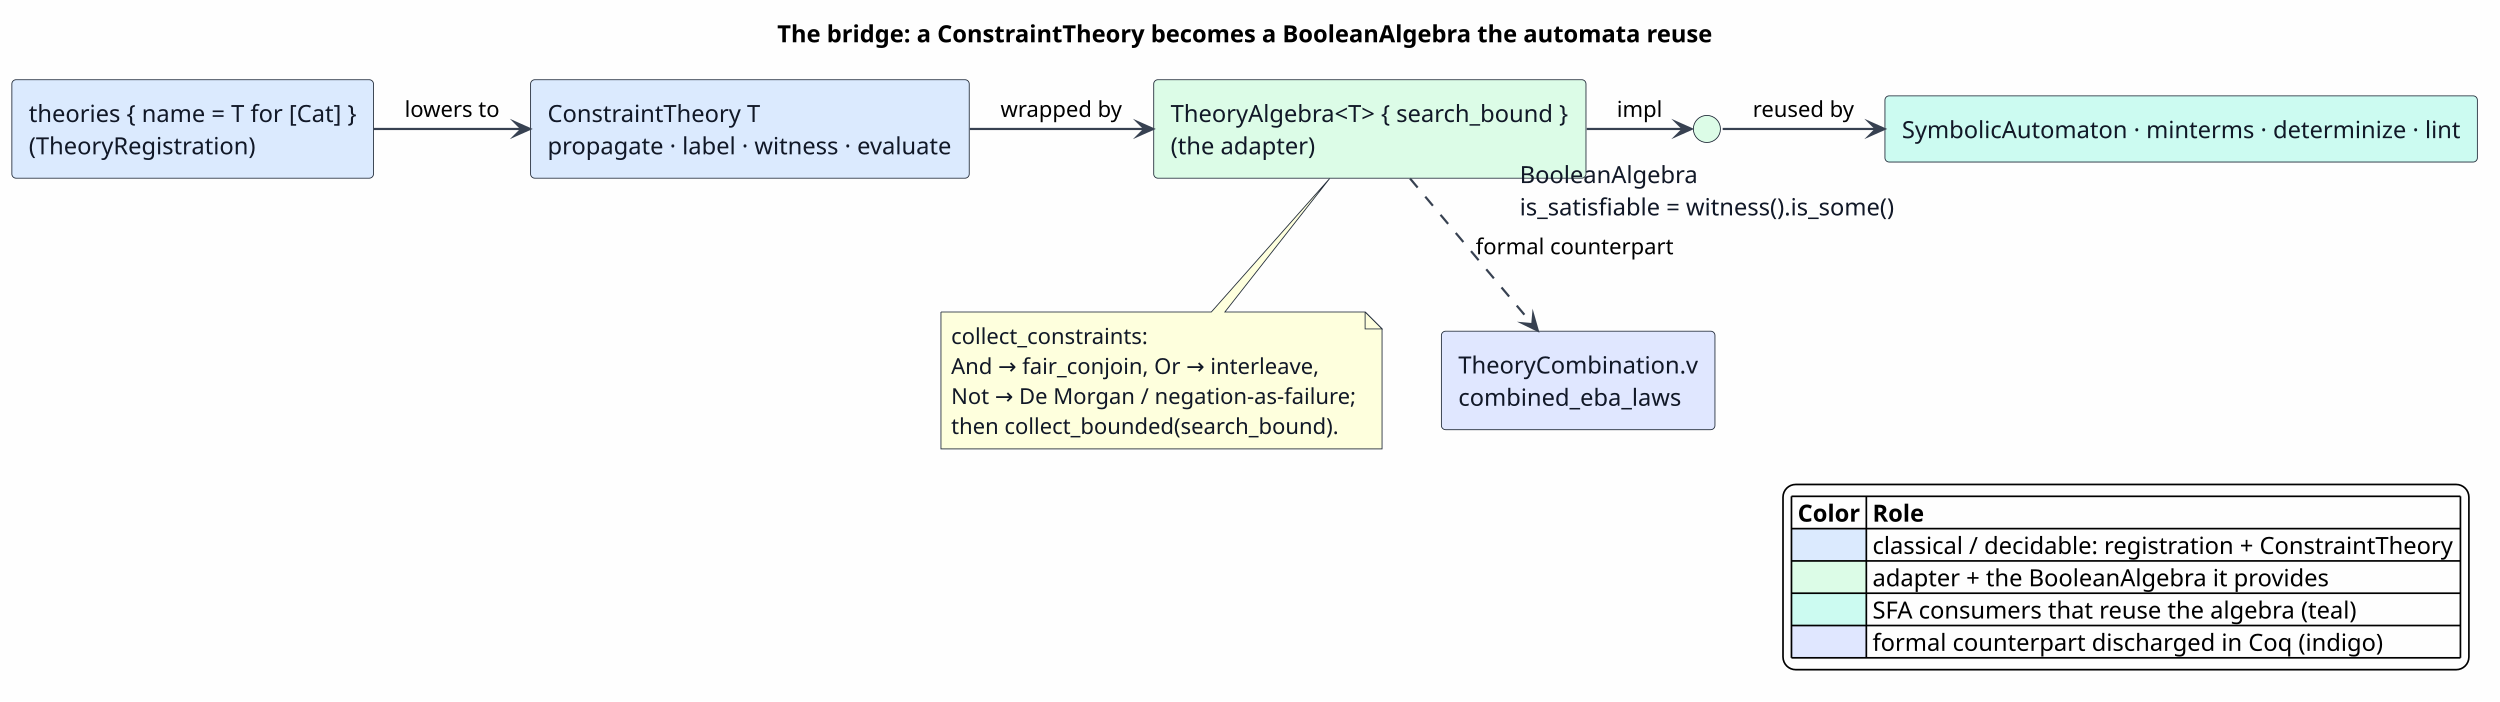
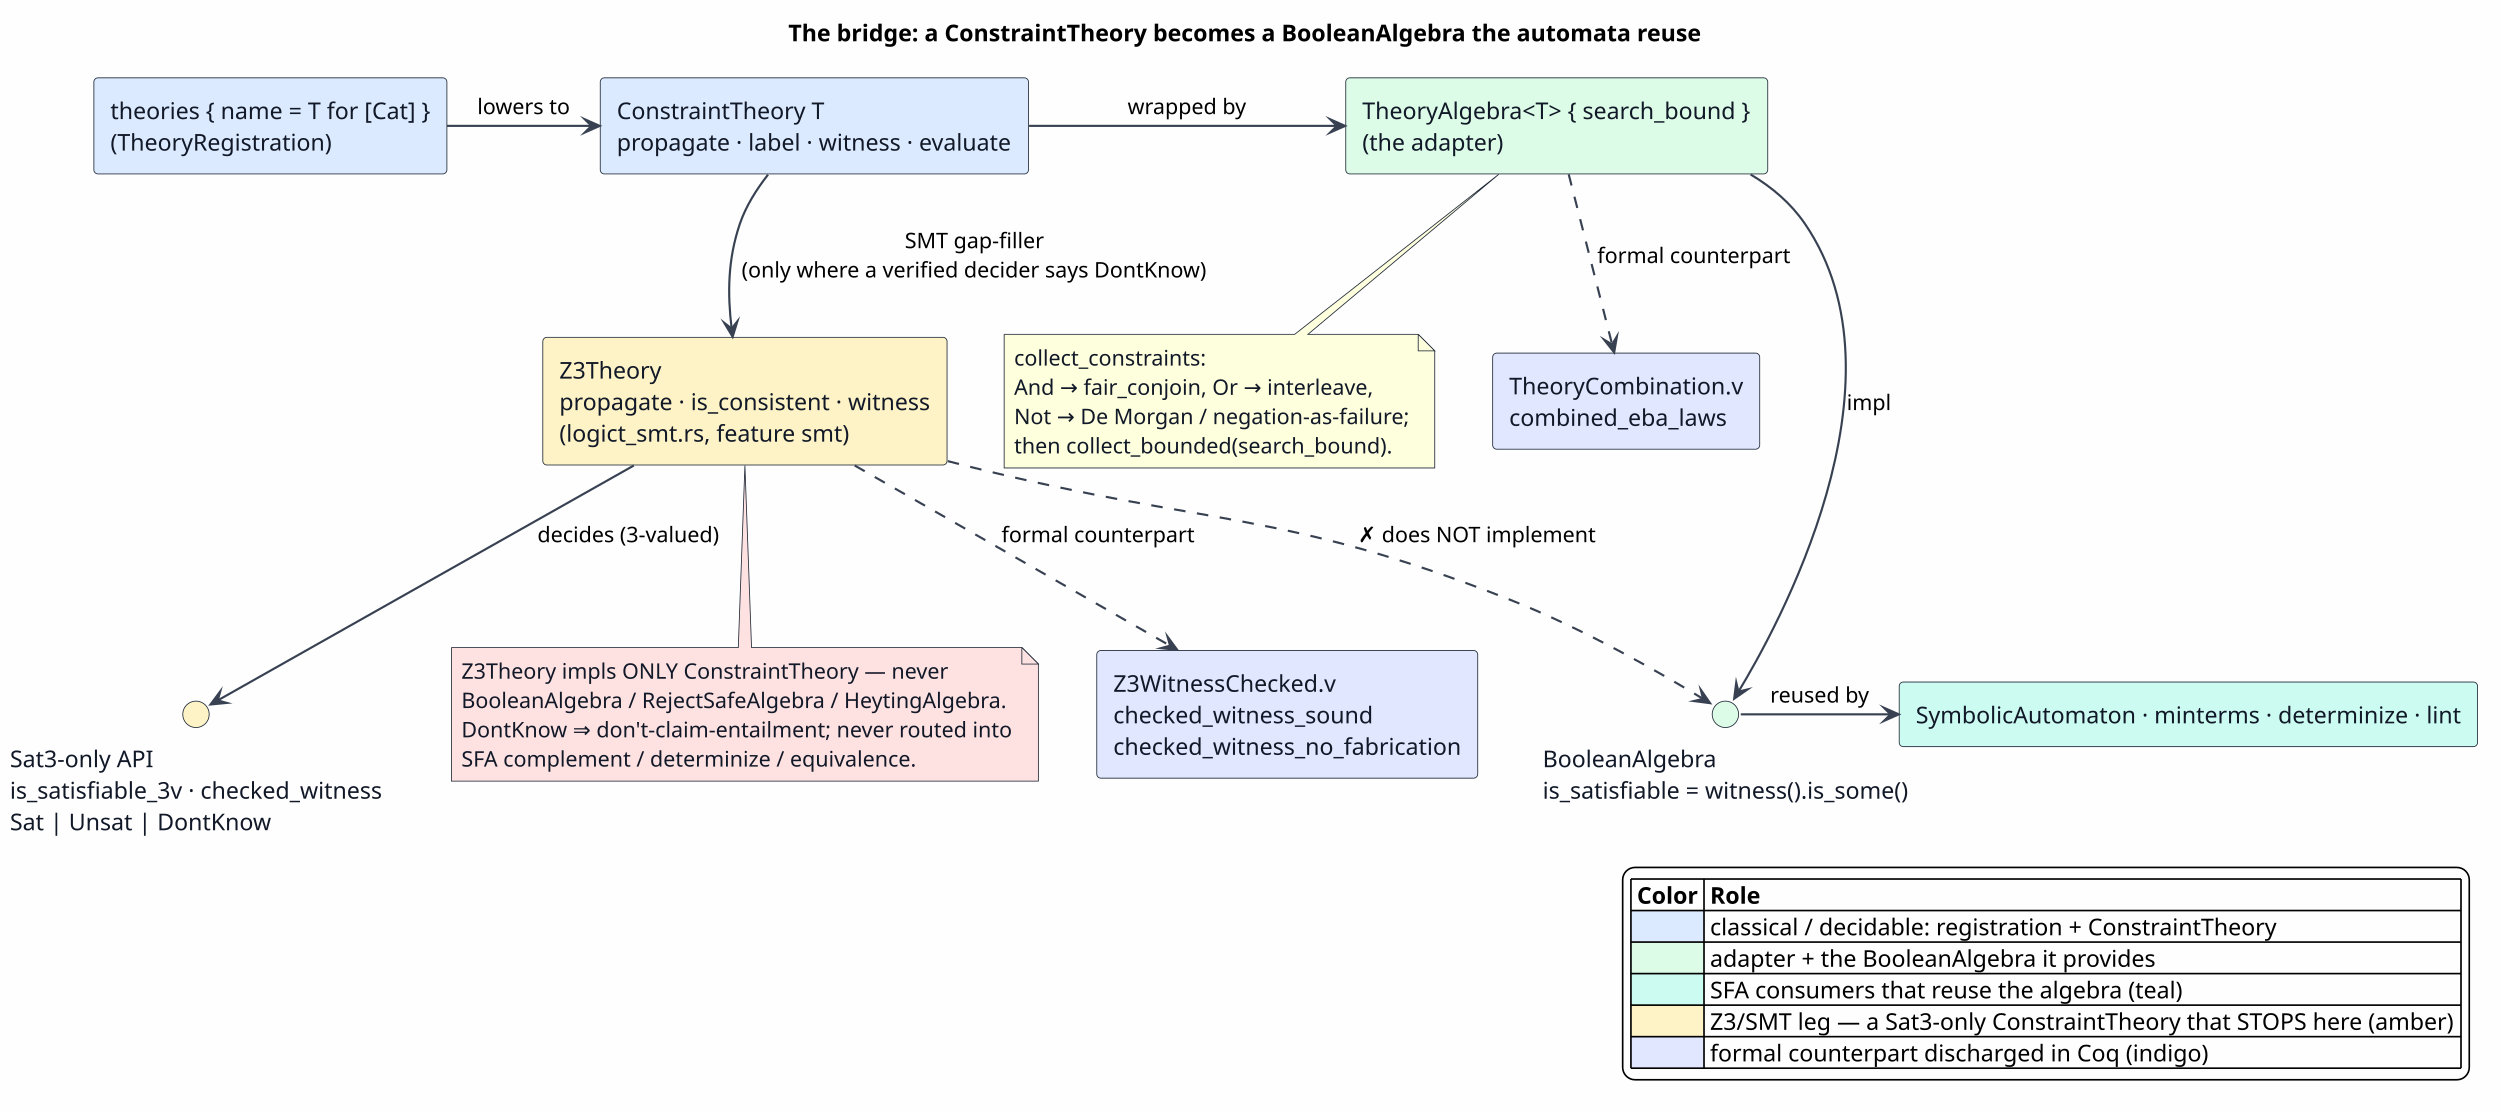
- <svg xmlns="http://www.w3.org/2000/svg" contentStyleType="text/css" data-diagram-type="DESCRIPTION" height="414px" preserveAspectRatio="none" style="width:1476px;height:414px;background:#FEFEFE;" version="1.1" viewBox="0 0 1476 414" width="1476px" zoomAndPan="magnify">
+ <svg xmlns="http://www.w3.org/2000/svg" contentStyleType="text/css" data-diagram-type="DESCRIPTION" height="672px" preserveAspectRatio="none" style="width:1512px;height:672px;background:#FEFEFE;" version="1.1" viewBox="0 0 1512 672" width="1512px" zoomAndPan="magnify">
  <defs />
  <g>
-     <rect fill="#FEFEFE" height="414" style="stroke:none;stroke-width:1;" width="1476" x="0" y="0" />
+     <rect fill="#FEFEFE" height="672" style="stroke:none;stroke-width:1;" width="1512" x="0" y="0" />
    <g class="title" data-source-line="19">
-       <text fill="#000000" font-family="sans-serif" font-size="14" font-weight="700" lengthAdjust="spacing" textLength="551.878" x="458.88" y="24.966">The bridge: a ConstraintTheory becomes a BooleanAlgebra the automata reuse</text>
+       <text fill="#000000" font-family="sans-serif" font-size="14" font-weight="700" lengthAdjust="spacing" textLength="551.878" x="476.768" y="24.966">The bridge: a ConstraintTheory becomes a BooleanAlgebra the automata reuse</text>
    </g>
    <g class="entity" data-qualified-name="Reg" data-source-line="22" id="ent0001">
-       <rect fill="#DBEAFE" height="58.136" rx="2.5" ry="2.5" style="stroke:#1F2937;stroke-width:0.5;" width="213.507" x="7" y="47.068" />
-       <text fill="#111827" font-family="sans-serif" font-size="14" lengthAdjust="spacing" textLength="193.507" x="17" y="72.034">theories { name = T for [Cat] }</text>
-       <text fill="#111827" font-family="sans-serif" font-size="14" lengthAdjust="spacing" textLength="134.133" x="17" y="91.102">(TheoryRegistration)</text>
+       <rect fill="#DBEAFE" height="58.136" rx="2.5" ry="2.5" style="stroke:#1F2937;stroke-width:0.5;" width="213.507" x="56.775" y="47.068" />
+       <text fill="#111827" font-family="sans-serif" font-size="14" lengthAdjust="spacing" textLength="193.507" x="66.775" y="72.034">theories { name = T for [Cat] }</text>
+       <text fill="#111827" font-family="sans-serif" font-size="14" lengthAdjust="spacing" textLength="134.133" x="66.775" y="91.102">(TheoryRegistration)</text>
    </g>
    <g class="entity" data-qualified-name="Theory" data-source-line="23" id="ent0002">
-       <rect fill="#DBEAFE" height="58.136" rx="2.5" ry="2.5" style="stroke:#1F2937;stroke-width:0.5;" width="258.979" x="313.26" y="47.068" />
-       <text fill="#111827" font-family="sans-serif" font-size="14" lengthAdjust="spacing" textLength="125.832" x="323.26" y="72.034">ConstraintTheory T</text>
-       <text fill="#111827" font-family="sans-serif" font-size="14" lengthAdjust="spacing" textLength="238.979" x="323.26" y="91.102">propagate · label · witness · evaluate</text>
+       <rect fill="#DBEAFE" height="58.136" rx="2.5" ry="2.5" style="stroke:#1F2937;stroke-width:0.5;" width="258.979" x="363.035" y="47.068" />
+       <text fill="#111827" font-family="sans-serif" font-size="14" lengthAdjust="spacing" textLength="125.832" x="373.035" y="72.034">ConstraintTheory T</text>
+       <text fill="#111827" font-family="sans-serif" font-size="14" lengthAdjust="spacing" textLength="238.979" x="373.035" y="91.102">propagate · label · witness · evaluate</text>
    </g>
    <g class="entity" data-qualified-name="Adapter" data-source-line="24" id="ent0003">
-       <rect fill="#DCFCE7" height="58.136" rx="2.5" ry="2.5" style="stroke:#1F2937;stroke-width:0.5;" width="255.213" x="681.15" y="47.068" />
-       <text fill="#111827" font-family="sans-serif" font-size="14" lengthAdjust="spacing" textLength="235.213" x="691.15" y="72.034">TheoryAlgebra&lt;T&gt; { search_bound }</text>
-       <text fill="#111827" font-family="sans-serif" font-size="14" lengthAdjust="spacing" textLength="85.302" x="691.15" y="91.102">(the adapter)</text>
+       <rect fill="#DCFCE7" height="58.136" rx="2.5" ry="2.5" style="stroke:#1F2937;stroke-width:0.5;" width="255.213" x="813.915" y="47.068" />
+       <text fill="#111827" font-family="sans-serif" font-size="14" lengthAdjust="spacing" textLength="235.213" x="823.915" y="72.034">TheoryAlgebra&lt;T&gt; { search_bound }</text>
+       <text fill="#111827" font-family="sans-serif" font-size="14" lengthAdjust="spacing" textLength="85.302" x="823.915" y="91.102">(the adapter)</text>
    </g>
    <g class="entity" data-qualified-name="BA" data-source-line="25" id="ent0004">
-       <ellipse cx="1007.75" cy="76.138" fill="#DCFCE7" rx="8" ry="8" style="stroke:#1F2937;stroke-width:0.5;" />
-       <text fill="#111827" font-family="sans-serif" font-size="14" lengthAdjust="spacing" textLength="105.364" x="897.234" y="108.104">BooleanAlgebra</text>
-       <text fill="#111827" font-family="sans-serif" font-size="14" lengthAdjust="spacing" textLength="221.031" x="897.234" y="127.172">is_satisfiable = witness().is_some()</text>
+       <ellipse cx="1043.525" cy="432.028" fill="#DCFCE7" rx="8" ry="8" style="stroke:#1F2937;stroke-width:0.5;" />
+       <text fill="#111827" font-family="sans-serif" font-size="14" lengthAdjust="spacing" textLength="105.364" x="933.009" y="463.994">BooleanAlgebra</text>
+       <text fill="#111827" font-family="sans-serif" font-size="14" lengthAdjust="spacing" textLength="221.031" x="933.009" y="483.062">is_satisfiable = witness().is_some()</text>
    </g>
    <g class="entity" data-qualified-name="Consumers" data-source-line="26" id="ent0005">
-       <rect fill="#CCFBF1" height="39.068" rx="2.5" ry="2.5" style="stroke:#1F2937;stroke-width:0.5;" width="349.769" x="1112.87" y="56.598" />
-       <text fill="#111827" font-family="sans-serif" font-size="14" lengthAdjust="spacing" textLength="329.769" x="1122.87" y="81.564">SymbolicAutomaton · minterms · determinize · lint</text>
+       <rect fill="#CCFBF1" height="39.068" rx="2.5" ry="2.5" style="stroke:#1F2937;stroke-width:0.5;" width="349.769" x="1148.645" y="412.498" />
+       <text fill="#111827" font-family="sans-serif" font-size="14" lengthAdjust="spacing" textLength="329.769" x="1158.645" y="437.464">SymbolicAutomaton · minterms · determinize · lint</text>
    </g>
    <g class="entity" data-qualified-name="GMN10" data-source-line="34" id="ent0011">
-       <path d="M555.54,184.208 L555.54,265.032 A0,0 0 0 0 555.54,265.032 L815.96,265.032 A0,0 0 0 0 815.96,265.032 L815.96,194.208 L805.96,184.208 L723.16,184.208 L785.04,105.378 L715.16,184.208 L555.54,184.208 A0,0 0 0 0 555.54,184.208" fill="#FEFFDD" style="stroke:#1F2937;stroke-width:0.5;" />
-       <path d="M805.96,184.208 L805.96,194.208 L815.96,194.208 L805.96,184.208" fill="#FEFFDD" style="stroke:#1F2937;stroke-width:0.5;" />
-       <text fill="#111827" font-family="sans-serif" font-size="13" lengthAdjust="spacing" textLength="116.363" x="561.54" y="203.105">collect_constraints:</text>
-       <text fill="#111827" font-family="sans-serif" font-size="13" lengthAdjust="spacing" textLength="220.594" x="561.54" y="220.811">And → fair_conjoin,  Or → interleave,</text>
-       <text fill="#111827" font-family="sans-serif" font-size="13" lengthAdjust="spacing" textLength="239.42" x="561.54" y="238.517">Not → De Morgan / negation-as-failure;</text>
-       <text fill="#111827" font-family="sans-serif" font-size="13" lengthAdjust="spacing" textLength="229.047" x="561.54" y="256.223">then collect_bounded(search_bound).</text>
+       <path d="M607.315,202.208 L607.315,283.032 A0,0 0 0 0 607.315,283.032 L867.734,283.032 A0,0 0 0 0 867.734,283.032 L867.734,212.208 L857.734,202.208 L791.015,202.208 L906.455,105.408 L783.015,202.208 L607.315,202.208 A0,0 0 0 0 607.315,202.208" fill="#FEFFDD" style="stroke:#1F2937;stroke-width:0.5;" />
+       <path d="M857.734,202.208 L857.734,212.208 L867.734,212.208 L857.734,202.208" fill="#FEFFDD" style="stroke:#1F2937;stroke-width:0.5;" />
+       <text fill="#111827" font-family="sans-serif" font-size="13" lengthAdjust="spacing" textLength="116.363" x="613.315" y="221.105">collect_constraints:</text>
+       <text fill="#111827" font-family="sans-serif" font-size="13" lengthAdjust="spacing" textLength="220.594" x="613.315" y="238.811">And → fair_conjoin,  Or → interleave,</text>
+       <text fill="#111827" font-family="sans-serif" font-size="13" lengthAdjust="spacing" textLength="239.42" x="613.315" y="256.517">Not → De Morgan / negation-as-failure;</text>
+       <text fill="#111827" font-family="sans-serif" font-size="13" lengthAdjust="spacing" textLength="229.047" x="613.315" y="274.223">then collect_bounded(search_bound).</text>
    </g>
    <g class="entity" data-qualified-name="Formal" data-source-line="41" id="ent0013">
-       <rect fill="#E0E7FF" height="58.136" rx="2.5" ry="2.5" style="stroke:#1F2937;stroke-width:0.5;" width="161.511" x="851" y="195.548" />
-       <text fill="#111827" font-family="sans-serif" font-size="14" lengthAdjust="spacing" textLength="141.511" x="861" y="220.514">TheoryCombination.v</text>
-       <text fill="#111827" font-family="sans-serif" font-size="14" lengthAdjust="spacing" textLength="131.627" x="861" y="239.582">combined_eba_laws</text>
+       <rect fill="#E0E7FF" height="58.136" rx="2.5" ry="2.5" style="stroke:#1F2937;stroke-width:0.5;" width="161.511" x="902.765" y="213.548" />
+       <text fill="#111827" font-family="sans-serif" font-size="14" lengthAdjust="spacing" textLength="141.511" x="912.765" y="238.514">TheoryCombination.v</text>
+       <text fill="#111827" font-family="sans-serif" font-size="14" lengthAdjust="spacing" textLength="131.627" x="912.765" y="257.582">combined_eba_laws</text>
+     </g>
+     <g class="entity" data-qualified-name="Z3" data-source-line="45" id="ent0015">
+       <rect fill="#FEF3C7" height="77.204" rx="2.5" ry="2.5" style="stroke:#1F2937;stroke-width:0.5;" width="244.489" x="328.285" y="204.018" />
+       <text fill="#111827" font-family="sans-serif" font-size="14" lengthAdjust="spacing" textLength="61.74" x="338.285" y="228.984">Z3Theory</text>
+       <text fill="#111827" font-family="sans-serif" font-size="14" lengthAdjust="spacing" textLength="224.489" x="338.285" y="248.052">propagate · is_consistent · witness</text>
+       <text fill="#111827" font-family="sans-serif" font-size="14" lengthAdjust="spacing" textLength="175.615" x="338.285" y="267.12">(logict_smt.rs, feature smt)</text>
+     </g>
+     <g class="entity" data-qualified-name="Sat3" data-source-line="46" id="ent0016">
+       <ellipse cx="118.525" cy="432.028" fill="#FEF3C7" rx="8" ry="8" style="stroke:#1F2937;stroke-width:0.5;" />
+       <text fill="#111827" font-family="sans-serif" font-size="14" lengthAdjust="spacing" textLength="86.786" x="6" y="463.994">Sat3-only API</text>
+       <text fill="#111827" font-family="sans-serif" font-size="14" lengthAdjust="spacing" textLength="225.049" x="6" y="483.062">is_satisfiable_3v · checked_witness</text>
+       <text fill="#111827" font-family="sans-serif" font-size="14" lengthAdjust="spacing" textLength="158.269" x="6" y="502.13">Sat | Unsat | DontKnow</text>
+     </g>
+     <g class="entity" data-qualified-name="GMN20" data-source-line="53" id="ent0021">
+       <path d="M273.035,391.618 L273.035,472.442 A0,0 0 0 0 273.035,472.442 L628.016,472.442 A0,0 0 0 0 628.016,472.442 L628.016,401.618 L618.016,391.618 L454.525,391.618 L450.525,281.538 L446.525,391.618 L273.035,391.618 A0,0 0 0 0 273.035,391.618" fill="#FEE2E2" style="stroke:#1F2937;stroke-width:0.5;" />
+       <path d="M618.016,391.618 L618.016,401.618 L628.016,401.618 L618.016,391.618" fill="#FEE2E2" style="stroke:#1F2937;stroke-width:0.5;" />
+       <text fill="#111827" font-family="sans-serif" font-size="13" lengthAdjust="spacing" textLength="295.425" x="279.035" y="410.515">Z3Theory impls ONLY ConstraintTheory — never</text>
+       <text fill="#111827" font-family="sans-serif" font-size="13" lengthAdjust="spacing" textLength="330.746" x="279.035" y="428.221">BooleanAlgebra / RejectSafeAlgebra / HeytingAlgebra.</text>
+       <text fill="#111827" font-family="sans-serif" font-size="13" lengthAdjust="spacing" textLength="333.982" x="279.035" y="445.927">DontKnow ⇒ don't-claim-entailment; never routed into</text>
+       <text fill="#111827" font-family="sans-serif" font-size="13" lengthAdjust="spacing" textLength="275.366" x="279.035" y="463.633">SFA complement / determinize / equivalence.</text>
+     </g>
+     <g class="entity" data-qualified-name="ZForm" data-source-line="59" id="ent0023">
+       <rect fill="#E0E7FF" height="77.204" rx="2.5" ry="2.5" style="stroke:#1F2937;stroke-width:0.5;" width="230.405" x="663.325" y="393.428" />
+       <text fill="#111827" font-family="sans-serif" font-size="14" lengthAdjust="spacing" textLength="134.623" x="673.325" y="418.394">Z3WitnessChecked.v</text>
+       <text fill="#111827" font-family="sans-serif" font-size="14" lengthAdjust="spacing" textLength="157.121" x="673.325" y="437.462">checked_witness_sound</text>
+       <text fill="#111827" font-family="sans-serif" font-size="14" lengthAdjust="spacing" textLength="210.405" x="673.325" y="456.53">checked_witness_no_fabrication</text>
    </g>
    <g class="link" data-entity-1="ent0001" data-entity-2="ent0002" data-link-type="dependency" data-source-line="28" id="lnk6">
-       <path d="M220.57,76.138 C250.03,76.138 277.31,76.138 307.92,76.138" fill="none" id="Reg-to-Theory" style="stroke:#374151;stroke-width:1.3;" />
-       <polygon fill="#374151" points="312.92,76.138,303.92,72.138,307.92,76.138,303.92,80.138,312.92,76.138" style="stroke:#374151;stroke-width:1.3;stroke-linejoin:miter;stroke-miterlimit:10;" />
-       <text fill="#000000" font-family="sans-serif" font-size="13" lengthAdjust="spacing" textLength="56.303" x="238.89" y="69.035">lowers to</text>
+       <path d="M270.345,76.138 C299.795,76.138 327.085,76.138 357.685,76.138" fill="none" id="Reg-to-Theory" style="stroke:#374151;stroke-width:1.3;" />
+       <polygon fill="#374151" points="362.685,76.138,353.685,72.138,357.685,76.138,353.685,80.138,362.685,76.138" style="stroke:#374151;stroke-width:1.3;stroke-linejoin:miter;stroke-miterlimit:10;" />
+       <text fill="#000000" font-family="sans-serif" font-size="13" lengthAdjust="spacing" textLength="56.303" x="288.655" y="69.035">lowers to</text>
    </g>
    <g class="link" data-entity-1="ent0002" data-entity-2="ent0003" data-link-type="dependency" data-source-line="29" id="lnk7">
-       <path d="M572.56,76.138 C607.71,76.138 640.73,76.138 675.78,76.138" fill="none" id="Theory-to-Adapter" style="stroke:#374151;stroke-width:1.3;" />
-       <polygon fill="#374151" points="680.78,76.138,671.78,72.138,675.78,76.138,671.78,80.138,680.78,76.138" style="stroke:#374151;stroke-width:1.3;stroke-linejoin:miter;stroke-miterlimit:10;" />
-       <text fill="#000000" font-family="sans-serif" font-size="13" lengthAdjust="spacing" textLength="72.202" x="590.7" y="69.035">wrapped by</text>
+       <path d="M622.395,76.138 C682.485,76.138 748.635,76.138 808.495,76.138" fill="none" id="Theory-to-Adapter" style="stroke:#374151;stroke-width:1.3;" />
+       <polygon fill="#374151" points="813.495,76.138,804.495,72.138,808.495,76.138,804.495,80.138,813.495,76.138" style="stroke:#374151;stroke-width:1.3;stroke-linejoin:miter;stroke-miterlimit:10;" />
+       <text fill="#000000" font-family="sans-serif" font-size="13" lengthAdjust="spacing" textLength="72.202" x="681.965" y="69.035">wrapped by</text>
    </g>
    <g class="link" data-entity-1="ent0003" data-entity-2="ent0004" data-link-type="dependency" data-source-line="30" id="lnk8">
-       <path d="M936.75,76.138 C963.01,76.138 981.37,76.138 993.65,76.138" fill="none" id="Adapter-to-BA" style="stroke:#374151;stroke-width:1.3;" />
-       <polygon fill="#374151" points="998.65,76.138,989.65,72.138,993.65,76.138,989.65,80.138,998.65,76.138" style="stroke:#374151;stroke-width:1.3;stroke-linejoin:miter;stroke-miterlimit:10;" />
-       <text fill="#000000" font-family="sans-serif" font-size="13" lengthAdjust="spacing" textLength="26.858" x="954.56" y="69.035">impl</text>
+       <path d="M1058.755,105.518 C1071.615,113.168 1083.085,122.878 1091.525,135.208 C1157.255,231.128 1074.22,380.764 1051.42,418.304" fill="none" id="Adapter-to-BA" style="stroke:#374151;stroke-width:1.3;" />
+       <polygon fill="#374151" points="1048.825,422.578,1056.915,416.962,1051.42,418.304,1050.078,412.809,1048.825,422.578" style="stroke:#374151;stroke-width:1.3;stroke-linejoin:miter;stroke-miterlimit:10;" />
+       <text fill="#000000" font-family="sans-serif" font-size="13" lengthAdjust="spacing" textLength="26.858" x="1116.885" y="248.015">impl</text>
    </g>
    <g class="link" data-entity-1="ent0004" data-entity-2="ent0005" data-link-type="dependency" data-source-line="31" id="lnk9">
-       <path d="M1017.07,76.138 C1033.77,76.138 1065.97,76.138 1107.61,76.138" fill="none" id="BA-to-Consumers" style="stroke:#374151;stroke-width:1.3;" />
-       <polygon fill="#374151" points="1112.61,76.138,1103.61,72.138,1107.61,76.138,1103.61,80.138,1112.61,76.138" style="stroke:#374151;stroke-width:1.3;stroke-linejoin:miter;stroke-miterlimit:10;" />
-       <text fill="#000000" font-family="sans-serif" font-size="13" lengthAdjust="spacing" textLength="60.294" x="1034.81" y="69.035">reused by</text>
+       <path d="M1052.845,432.028 C1069.545,432.028 1101.745,432.028 1143.385,432.028" fill="none" id="BA-to-Consumers" style="stroke:#374151;stroke-width:1.3;" />
+       <polygon fill="#374151" points="1148.385,432.028,1139.385,428.028,1143.385,432.028,1139.385,436.028,1148.385,432.028" style="stroke:#374151;stroke-width:1.3;stroke-linejoin:miter;stroke-miterlimit:10;" />
+       <text fill="#000000" font-family="sans-serif" font-size="13" lengthAdjust="spacing" textLength="60.294" x="1070.585" y="424.925">reused by</text>
    </g>
    <g class="link" data-entity-1="ent0003" data-entity-2="ent0013" data-link-type="dependency" data-source-line="42" id="lnk14">
-       <path d="M832.47,105.378 C854.18,131.238 882.935,165.479 904.685,191.379" fill="none" id="Adapter-to-Formal" style="stroke:#374151;stroke-width:1.3;stroke-dasharray:7,7;" />
-       <polygon fill="#374151" points="907.9,195.208,905.175,185.743,904.685,191.379,899.049,190.888,907.9,195.208" style="stroke:#374151;stroke-width:1.3;stroke-linejoin:miter;stroke-miterlimit:10;" />
-       <text fill="#000000" font-family="sans-serif" font-size="13" lengthAdjust="spacing" textLength="116.805" x="871.25" y="150.105">formal counterpart</text>
+       <path d="M948.745,105.408 C956.435,135.538 967.307,178.123 975.017,208.313" fill="none" id="Adapter-to-Formal" style="stroke:#374151;stroke-width:1.3;stroke-dasharray:7,7;" />
+       <polygon fill="#374151" points="976.255,213.158,977.903,203.448,975.017,208.313,970.152,205.428,976.255,213.158" style="stroke:#374151;stroke-width:1.3;stroke-linejoin:miter;stroke-miterlimit:10;" />
+       <text fill="#000000" font-family="sans-serif" font-size="13" lengthAdjust="spacing" textLength="116.805" x="966.035" y="159.105">formal counterpart</text>
    </g>
-     <g class="legend" data-source-line="44">
-       <rect fill="none" height="109.34" rx="7.5" ry="7.5" style="stroke:#000000;stroke-width:1;" width="404.953" x="1052.686" y="286.032" />
-       <text fill="#000000" font-family="sans-serif" font-size="14" font-weight="700" lengthAdjust="spacing" textLength="36.918" x="1061.326" y="307.998">Color</text>
-       <text fill="#000000" font-family="sans-serif" font-size="14" font-weight="700" lengthAdjust="spacing" textLength="30.464" x="1105.524" y="307.998">Role</text>
-       <rect fill="#DBEAFE" height="19.068" style="stroke:none;stroke-width:1;" width="44.198" x="1057.686" y="312.1" />
-       <text fill="#000000" font-family="sans-serif" font-size="14" lengthAdjust="spacing" textLength="3.64" x="1057.686" y="327.066"> </text>
-       <text fill="#000000" font-family="sans-serif" font-size="14" lengthAdjust="spacing" textLength="343.475" x="1105.524" y="327.066">classical / decidable: registration + ConstraintTheory</text>
-       <rect fill="#DCFCE7" height="19.068" style="stroke:none;stroke-width:1;" width="44.198" x="1057.686" y="331.168" />
-       <text fill="#000000" font-family="sans-serif" font-size="14" lengthAdjust="spacing" textLength="3.64" x="1057.686" y="346.134"> </text>
-       <text fill="#000000" font-family="sans-serif" font-size="14" lengthAdjust="spacing" textLength="270.297" x="1105.524" y="346.134">adapter + the BooleanAlgebra it provides</text>
-       <rect fill="#CCFBF1" height="19.068" style="stroke:none;stroke-width:1;" width="44.198" x="1057.686" y="350.236" />
-       <text fill="#000000" font-family="sans-serif" font-size="14" lengthAdjust="spacing" textLength="3.64" x="1057.686" y="365.202"> </text>
-       <text fill="#000000" font-family="sans-serif" font-size="14" lengthAdjust="spacing" textLength="286.593" x="1105.524" y="365.202">SFA consumers that reuse the algebra (teal)</text>
-       <rect fill="#E0E7FF" height="19.068" style="stroke:none;stroke-width:1;" width="44.198" x="1057.686" y="369.304" />
-       <text fill="#000000" font-family="sans-serif" font-size="14" lengthAdjust="spacing" textLength="3.64" x="1057.686" y="384.27"> </text>
-       <text fill="#000000" font-family="sans-serif" font-size="14" lengthAdjust="spacing" textLength="301.559" x="1105.524" y="384.27">formal counterpart discharged in Coq (indigo)</text>
-       <line style="stroke:#000000;stroke-width:1;" x1="1057.686" x2="1452.639" y1="293.032" y2="293.032" />
-       <line style="stroke:#000000;stroke-width:1;" x1="1057.686" x2="1452.639" y1="312.1" y2="312.1" />
-       <line style="stroke:#000000;stroke-width:1;" x1="1057.686" x2="1452.639" y1="331.168" y2="331.168" />
-       <line style="stroke:#000000;stroke-width:1;" x1="1057.686" x2="1452.639" y1="350.236" y2="350.236" />
-       <line style="stroke:#000000;stroke-width:1;" x1="1057.686" x2="1452.639" y1="369.304" y2="369.304" />
-       <line style="stroke:#000000;stroke-width:1;" x1="1057.686" x2="1452.639" y1="388.372" y2="388.372" />
-       <line style="stroke:#000000;stroke-width:1;" x1="1057.686" x2="1057.686" y1="293.032" y2="388.372" />
-       <line style="stroke:#000000;stroke-width:1;" x1="1101.884" x2="1101.884" y1="293.032" y2="388.372" />
-       <line style="stroke:#000000;stroke-width:1;" x1="1452.639" x2="1452.639" y1="293.032" y2="388.372" />
+     <g class="link" data-entity-1="ent0002" data-entity-2="ent0015" data-link-type="dependency" data-source-line="48" id="lnk17">
+       <path d="M464.515,105.618 C457.615,114.408 451.155,124.588 447.525,135.208 C440.045,157.058 439.984,177.984 442.494,198.744" fill="none" id="Theory-to-Z3" style="stroke:#374151;stroke-width:1.3;" />
+       <polygon fill="#374151" points="443.095,203.708,445.985,194.293,442.494,198.744,438.043,195.253,443.095,203.708" style="stroke:#374151;stroke-width:1.3;stroke-linejoin:miter;stroke-miterlimit:10;" />
+       <text fill="#000000" font-family="sans-serif" font-size="13" lengthAdjust="spacing" textLength="84.24" x="547.201" y="150.105">SMT gap-filler</text>
+       <text fill="#000000" font-family="sans-serif" font-size="13" lengthAdjust="spacing" textLength="281.593" x="448.525" y="167.811">(only where a verified decider says DontKnow)</text>
+     </g>
+     <g class="link" data-entity-1="ent0015" data-entity-2="ent0016" data-link-type="dependency" data-source-line="49" id="lnk18">
+       <path d="M383.335,281.538 C299.595,328.818 167.439,403.421 131.679,423.601" fill="none" id="Z3-to-Sat3" style="stroke:#374151;stroke-width:1.3;" />
+       <polygon fill="#374151" points="127.325,426.058,137.129,425.118,131.679,423.601,133.197,418.151,127.325,426.058" style="stroke:#374151;stroke-width:1.3;stroke-linejoin:miter;stroke-miterlimit:10;" />
+       <text fill="#000000" font-family="sans-serif" font-size="13" lengthAdjust="spacing" textLength="109.889" x="325.025" y="327.925">decides (3-valued)</text>
+     </g>
+     <g class="link" data-entity-1="ent0015" data-entity-2="ent0004" data-link-type="dependency" data-source-line="50" id="lnk19">
+       <path d="M573.195,278.878 C578.705,280.308 584.165,281.698 589.525,283.028 C732.555,318.478 774.305,308.328 911.525,362.028 C959.685,380.878 1008.897,409.782 1029.987,422.662" fill="none" id="Z3-to-BA" style="stroke:#374151;stroke-width:1.3;stroke-dasharray:7,7;" />
+       <polygon fill="#374151" points="1034.255,425.268,1028.659,417.163,1029.987,422.662,1024.489,423.991,1034.255,425.268" style="stroke:#374151;stroke-width:1.3;stroke-linejoin:miter;stroke-miterlimit:10;" />
+       <text fill="#000000" font-family="sans-serif" font-size="13" lengthAdjust="spacing" textLength="144.117" x="821.395" y="327.925">✗ does NOT implement</text>
+     </g>
+     <g class="link" data-entity-1="ent0015" data-entity-2="ent0023" data-link-type="dependency" data-source-line="60" id="lnk24">
+       <path d="M516.905,281.538 C573.715,314.008 650.763,358.027 707.623,390.517" fill="none" id="Z3-to-ZForm" style="stroke:#374151;stroke-width:1.3;stroke-dasharray:7,7;" />
+       <polygon fill="#374151" points="711.965,392.998,706.135,385.06,707.623,390.517,702.166,392.006,711.965,392.998" style="stroke:#374151;stroke-width:1.3;stroke-linejoin:miter;stroke-miterlimit:10;" />
+       <text fill="#000000" font-family="sans-serif" font-size="13" lengthAdjust="spacing" textLength="116.805" x="605.695" y="327.925">formal counterpart</text>
+     </g>
+     <g class="legend" data-source-line="62">
+       <rect fill="none" height="128.407" rx="7.5" ry="7.5" style="stroke:#000000;stroke-width:1;" width="512.024" x="981.389" y="524.63" />
+       <text fill="#000000" font-family="sans-serif" font-size="14" font-weight="700" lengthAdjust="spacing" textLength="36.918" x="990.029" y="546.596">Color</text>
+       <text fill="#000000" font-family="sans-serif" font-size="14" font-weight="700" lengthAdjust="spacing" textLength="30.464" x="1034.227" y="546.596">Role</text>
+       <rect fill="#DBEAFE" height="19.068" style="stroke:none;stroke-width:1;" width="44.198" x="986.389" y="550.698" />
+       <text fill="#000000" font-family="sans-serif" font-size="14" lengthAdjust="spacing" textLength="3.64" x="986.389" y="565.663"> </text>
+       <text fill="#000000" font-family="sans-serif" font-size="14" lengthAdjust="spacing" textLength="343.475" x="1034.227" y="565.663">classical / decidable: registration + ConstraintTheory</text>
+       <rect fill="#DCFCE7" height="19.068" style="stroke:none;stroke-width:1;" width="44.198" x="986.389" y="569.765" />
+       <text fill="#000000" font-family="sans-serif" font-size="14" lengthAdjust="spacing" textLength="3.64" x="986.389" y="584.731"> </text>
+       <text fill="#000000" font-family="sans-serif" font-size="14" lengthAdjust="spacing" textLength="270.297" x="1034.227" y="584.731">adapter + the BooleanAlgebra it provides</text>
+       <rect fill="#CCFBF1" height="19.068" style="stroke:none;stroke-width:1;" width="44.198" x="986.389" y="588.833" />
+       <text fill="#000000" font-family="sans-serif" font-size="14" lengthAdjust="spacing" textLength="3.64" x="986.389" y="603.799"> </text>
+       <text fill="#000000" font-family="sans-serif" font-size="14" lengthAdjust="spacing" textLength="286.593" x="1034.227" y="603.799">SFA consumers that reuse the algebra (teal)</text>
+       <rect fill="#FEF3C7" height="19.068" style="stroke:none;stroke-width:1;" width="44.198" x="986.389" y="607.901" />
+       <text fill="#000000" font-family="sans-serif" font-size="14" lengthAdjust="spacing" textLength="3.64" x="986.389" y="622.867"> </text>
+       <text fill="#000000" font-family="sans-serif" font-size="14" lengthAdjust="spacing" textLength="450.546" x="1034.227" y="622.867">Z3/SMT leg — a Sat3-only ConstraintTheory that STOPS here (amber)</text>
+       <rect fill="#E0E7FF" height="19.068" style="stroke:none;stroke-width:1;" width="44.198" x="986.389" y="626.969" />
+       <text fill="#000000" font-family="sans-serif" font-size="14" lengthAdjust="spacing" textLength="3.64" x="986.389" y="641.935"> </text>
+       <text fill="#000000" font-family="sans-serif" font-size="14" lengthAdjust="spacing" textLength="301.559" x="1034.227" y="641.935">formal counterpart discharged in Coq (indigo)</text>
+       <line style="stroke:#000000;stroke-width:1;" x1="986.389" x2="1488.413" y1="531.63" y2="531.63" />
+       <line style="stroke:#000000;stroke-width:1;" x1="986.389" x2="1488.413" y1="550.698" y2="550.698" />
+       <line style="stroke:#000000;stroke-width:1;" x1="986.389" x2="1488.413" y1="569.765" y2="569.765" />
+       <line style="stroke:#000000;stroke-width:1;" x1="986.389" x2="1488.413" y1="588.833" y2="588.833" />
+       <line style="stroke:#000000;stroke-width:1;" x1="986.389" x2="1488.413" y1="607.901" y2="607.901" />
+       <line style="stroke:#000000;stroke-width:1;" x1="986.389" x2="1488.413" y1="626.969" y2="626.969" />
+       <line style="stroke:#000000;stroke-width:1;" x1="986.389" x2="1488.413" y1="646.037" y2="646.037" />
+       <line style="stroke:#000000;stroke-width:1;" x1="986.389" x2="986.389" y1="531.63" y2="646.037" />
+       <line style="stroke:#000000;stroke-width:1;" x1="1030.587" x2="1030.587" y1="531.63" y2="646.037" />
+       <line style="stroke:#000000;stroke-width:1;" x1="1488.413" x2="1488.413" y1="531.63" y2="646.037" />
    </g>
  </g>
</svg>
